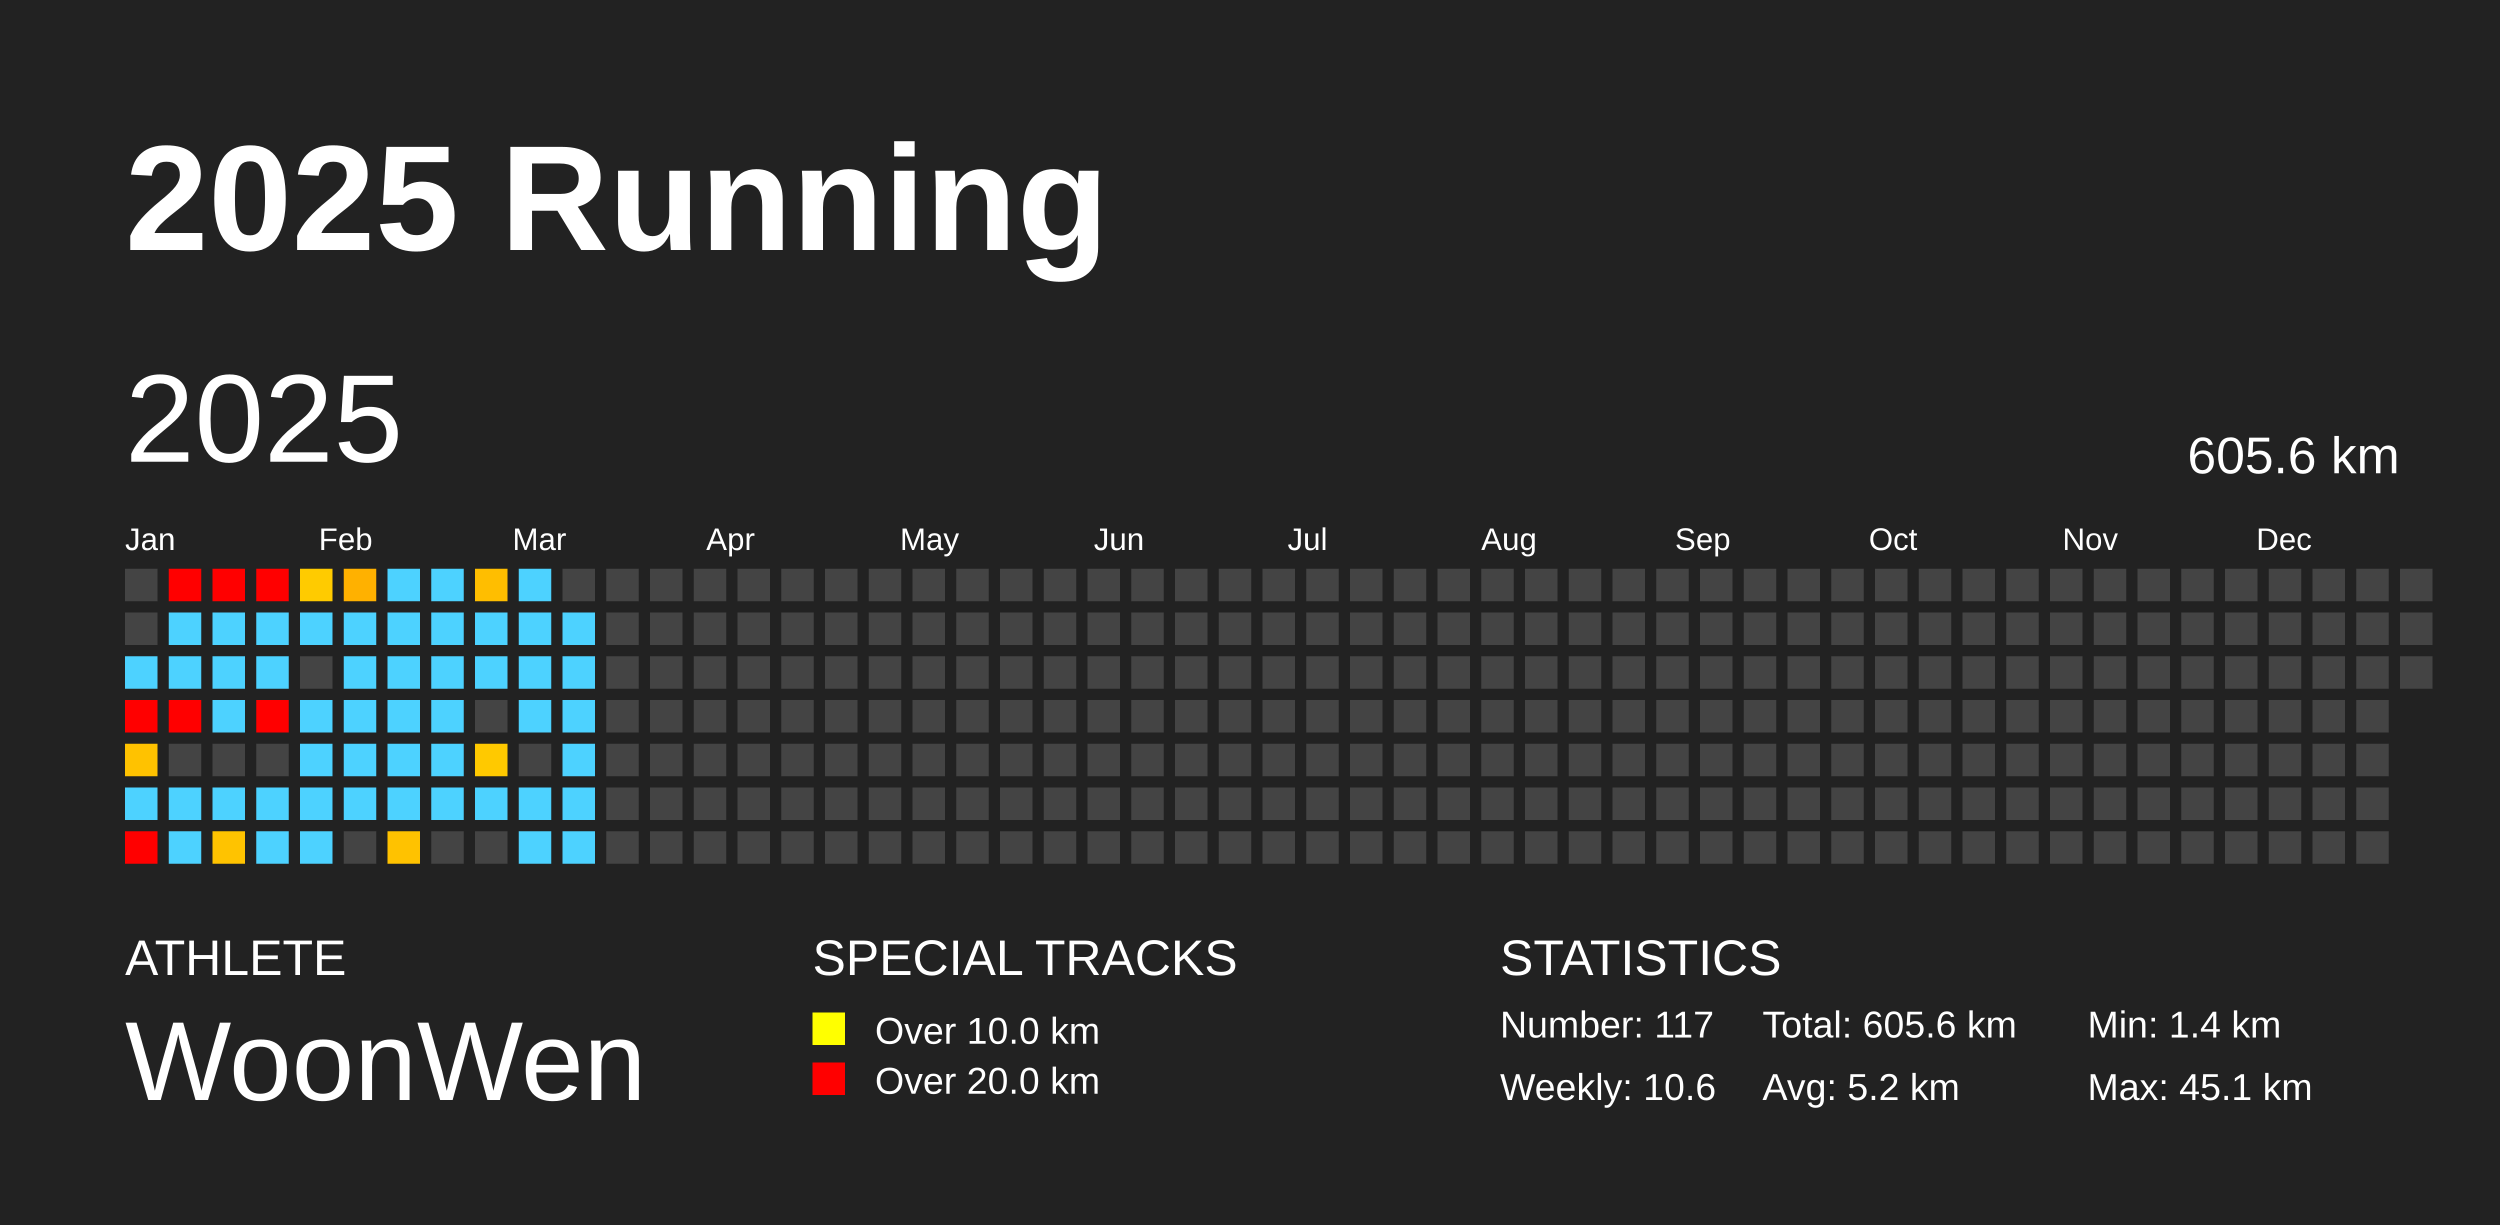
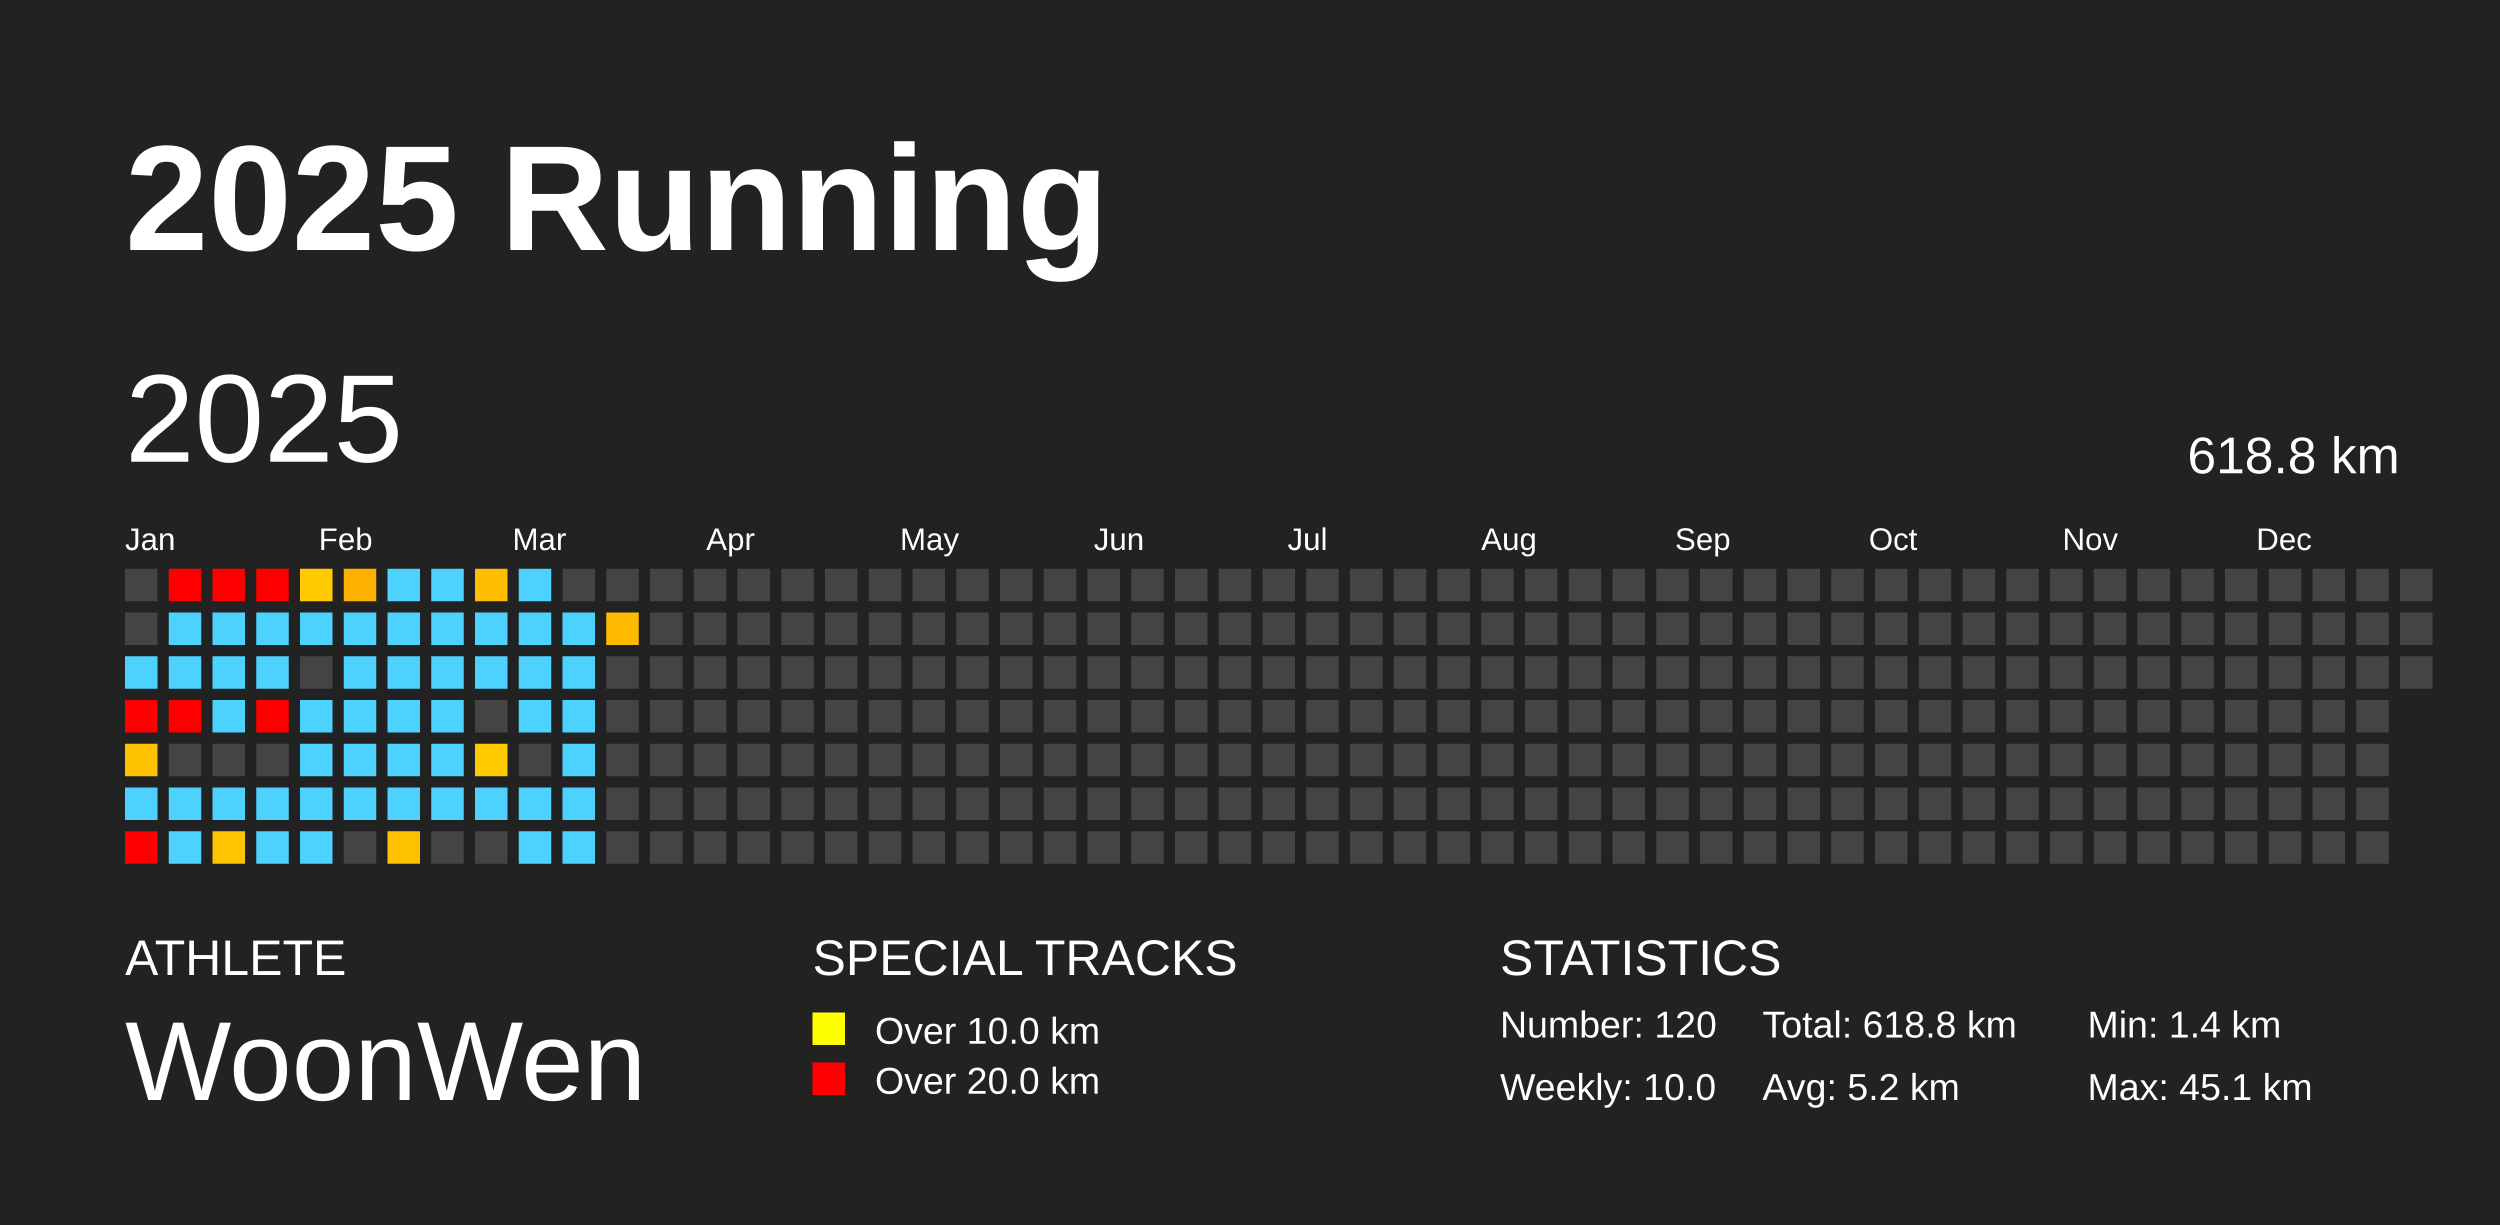
<svg xmlns="http://www.w3.org/2000/svg" baseProfile="full" height="98mm" version="1.1" viewBox="0,0,200,98" width="200mm">
  <defs />
  <rect fill="#222222" height="98" width="200" x="0" y="0" />
  <text fill="#FFFFFF" style="font-size:12px; font-family:Arial; font-weight:bold;" x="10" y="20">2025 Running</text>
  <text fill="#FFFFFF" style="font-size:4px; font-family:Arial" x="10" y="78">ATHLETE</text>
  <text fill="#FFFFFF" style="font-size:9px; font-family:Arial" x="10" y="88">WoonWen</text>
  <text fill="#FFFFFF" style="font-size:4px; font-family:Arial" x="65" y="78">SPECIAL TRACKS</text>
  <rect fill="yellow" height="2.6" width="2.6" x="65" y="81" />
  <text fill="#FFFFFF" style="font-size:3px; font-family:Arial" x="70" y="83.5">Over 10.0 km</text>
  <rect fill="red" height="2.6" width="2.6" x="65" y="85" />
  <text fill="#FFFFFF" style="font-size:3px; font-family:Arial" x="70" y="87.5">Over 20.0 km</text>
  <text fill="#FFFFFF" style="font-size:4px; font-family:Arial" x="120" y="78">STATISTICS</text>
-   <text fill="#FFFFFF" style="font-size:3px; font-family:Arial" x="120" y="83">Number: 117</text>
-   <text fill="#FFFFFF" style="font-size:3px; font-family:Arial" x="120" y="88">Weekly: 10.6</text>
-   <text fill="#FFFFFF" style="font-size:3px; font-family:Arial" x="141" y="83">Total: 605.6 km</text>
+   <text fill="#FFFFFF" style="font-size:3px; font-family:Arial" x="120" y="83">Number: 120</text>
+   <text fill="#FFFFFF" style="font-size:3px; font-family:Arial" x="120" y="88">Weekly: 10.0</text>
+   <text fill="#FFFFFF" style="font-size:3px; font-family:Arial" x="141" y="83">Total: 618.8 km</text>
  <text fill="#FFFFFF" style="font-size:3px; font-family:Arial" x="141" y="88">Avg: 5.2 km</text>
  <text fill="#FFFFFF" style="font-size:3px; font-family:Arial" x="167" y="83">Min: 1.4 km</text>
  <text fill="#FFFFFF" style="font-size:3px; font-family:Arial" x="167" y="88">Max: 45.1 km</text>
  <text dominant-baseline="hanging" fill="#FFFFFF" style="font-size:10.0px; font-family:Arial;" x="10" y="30">2025</text>
-   <text dominant-baseline="hanging" fill="#FFFFFF" style="font-size:4.125px; font-family:Arial;" x="175" y="35">605.6 km</text>
+   <text dominant-baseline="hanging" fill="#FFFFFF" style="font-size:4.125px; font-family:Arial;" x="175" y="35">618.8 km</text>
  <text fill="#FFFFFF" style="font-size:2.5px; font-family:Arial" x="10.0" y="44">Jan</text>
  <text fill="#FFFFFF" style="font-size:2.5px; font-family:Arial" x="25.5" y="44">Feb</text>
  <text fill="#FFFFFF" style="font-size:2.5px; font-family:Arial" x="41.0" y="44">Mar</text>
  <text fill="#FFFFFF" style="font-size:2.5px; font-family:Arial" x="56.5" y="44">Apr</text>
  <text fill="#FFFFFF" style="font-size:2.5px; font-family:Arial" x="72.0" y="44">May</text>
  <text fill="#FFFFFF" style="font-size:2.5px; font-family:Arial" x="87.5" y="44">Jun</text>
  <text fill="#FFFFFF" style="font-size:2.5px; font-family:Arial" x="103.0" y="44">Jul</text>
  <text fill="#FFFFFF" style="font-size:2.5px; font-family:Arial" x="118.5" y="44">Aug</text>
  <text fill="#FFFFFF" style="font-size:2.5px; font-family:Arial" x="134.0" y="44">Sep</text>
  <text fill="#FFFFFF" style="font-size:2.5px; font-family:Arial" x="149.5" y="44">Oct</text>
  <text fill="#FFFFFF" style="font-size:2.5px; font-family:Arial" x="165.0" y="44">Nov</text>
  <text fill="#FFFFFF" style="font-size:2.5px; font-family:Arial" x="180.5" y="44">Dec</text>
  <rect fill="#444444" height="2.6" width="2.6" x="10.0" y="45.5" />
  <rect fill="#444444" height="2.6" width="2.6" x="10.0" y="49.0" />
  <rect fill="#4dd2ff" height="2.6" width="2.6" x="10.0" y="52.5" />
  <rect fill="red" height="2.6" width="2.6" x="10.0" y="56.0" />
  <rect fill="#ffc200" height="2.6" width="2.6" x="10.0" y="59.5" />
  <rect fill="#4dd2ff" height="2.6" width="2.6" x="10.0" y="63.0" />
  <rect fill="red" height="2.6" width="2.6" x="10.0" y="66.5" />
  <rect fill="red" height="2.6" width="2.6" x="13.5" y="45.5" />
  <rect fill="#4dd2ff" height="2.6" width="2.6" x="13.5" y="49.0" />
  <rect fill="#4dd2ff" height="2.6" width="2.6" x="13.5" y="52.5" />
  <rect fill="red" height="2.6" width="2.6" x="13.5" y="56.0" />
  <rect fill="#444444" height="2.6" width="2.6" x="13.5" y="59.5" />
  <rect fill="#4dd2ff" height="2.6" width="2.6" x="13.5" y="63.0" />
  <rect fill="#4dd2ff" height="2.6" width="2.6" x="13.5" y="66.5" />
  <rect fill="red" height="2.6" width="2.6" x="17.0" y="45.5" />
  <rect fill="#4dd2ff" height="2.6" width="2.6" x="17.0" y="49.0" />
  <rect fill="#4dd2ff" height="2.6" width="2.6" x="17.0" y="52.5" />
  <rect fill="#4dd2ff" height="2.6" width="2.6" x="17.0" y="56.0" />
  <rect fill="#444444" height="2.6" width="2.6" x="17.0" y="59.5" />
  <rect fill="#4dd2ff" height="2.6" width="2.6" x="17.0" y="63.0" />
  <rect fill="#ffc300" height="2.6" width="2.6" x="17.0" y="66.5" />
  <rect fill="red" height="2.6" width="2.6" x="20.5" y="45.5" />
  <rect fill="#4dd2ff" height="2.6" width="2.6" x="20.5" y="49.0" />
  <rect fill="#4dd2ff" height="2.6" width="2.6" x="20.5" y="52.5" />
  <rect fill="red" height="2.6" width="2.6" x="20.5" y="56.0" />
  <rect fill="#444444" height="2.6" width="2.6" x="20.5" y="59.5" />
  <rect fill="#4dd2ff" height="2.6" width="2.6" x="20.5" y="63.0" />
  <rect fill="#4dd2ff" height="2.6" width="2.6" x="20.5" y="66.5" />
  <rect fill="#ffcb00" height="2.6" width="2.6" x="24.0" y="45.5" />
  <rect fill="#4dd2ff" height="2.6" width="2.6" x="24.0" y="49.0" />
  <rect fill="#444444" height="2.6" width="2.6" x="24.0" y="52.5" />
  <rect fill="#4dd2ff" height="2.6" width="2.6" x="24.0" y="56.0" />
  <rect fill="#4dd2ff" height="2.6" width="2.6" x="24.0" y="59.5" />
  <rect fill="#4dd2ff" height="2.6" width="2.6" x="24.0" y="63.0" />
  <rect fill="#4dd2ff" height="2.6" width="2.6" x="24.0" y="66.5" />
  <rect fill="#ffb100" height="2.6" width="2.6" x="27.5" y="45.5" />
  <rect fill="#4dd2ff" height="2.6" width="2.6" x="27.5" y="49.0" />
  <rect fill="#4dd2ff" height="2.6" width="2.6" x="27.5" y="52.5" />
  <rect fill="#4dd2ff" height="2.6" width="2.6" x="27.5" y="56.0" />
  <rect fill="#4dd2ff" height="2.6" width="2.6" x="27.5" y="59.5" />
  <rect fill="#4dd2ff" height="2.6" width="2.6" x="27.5" y="63.0" />
  <rect fill="#444444" height="2.6" width="2.6" x="27.5" y="66.5" />
  <rect fill="#4dd2ff" height="2.6" width="2.6" x="31.0" y="45.5" />
  <rect fill="#4dd2ff" height="2.6" width="2.6" x="31.0" y="49.0" />
  <rect fill="#4dd2ff" height="2.6" width="2.6" x="31.0" y="52.5" />
  <rect fill="#4dd2ff" height="2.6" width="2.6" x="31.0" y="56.0" />
  <rect fill="#4dd2ff" height="2.6" width="2.6" x="31.0" y="59.5" />
  <rect fill="#4dd2ff" height="2.6" width="2.6" x="31.0" y="63.0" />
  <rect fill="#ffc200" height="2.6" width="2.6" x="31.0" y="66.5" />
  <rect fill="#4dd2ff" height="2.6" width="2.6" x="34.5" y="45.5" />
  <rect fill="#4dd2ff" height="2.6" width="2.6" x="34.5" y="49.0" />
  <rect fill="#4dd2ff" height="2.6" width="2.6" x="34.5" y="52.5" />
  <rect fill="#4dd2ff" height="2.6" width="2.6" x="34.5" y="56.0" />
  <rect fill="#4dd2ff" height="2.6" width="2.6" x="34.5" y="59.5" />
  <rect fill="#4dd2ff" height="2.6" width="2.6" x="34.5" y="63.0" />
  <rect fill="#444444" height="2.6" width="2.6" x="34.5" y="66.5" />
  <rect fill="#ffbe00" height="2.6" width="2.6" x="38.0" y="45.5" />
  <rect fill="#4dd2ff" height="2.6" width="2.6" x="38.0" y="49.0" />
  <rect fill="#4dd2ff" height="2.6" width="2.6" x="38.0" y="52.5" />
  <rect fill="#444444" height="2.6" width="2.6" x="38.0" y="56.0" />
  <rect fill="#ffc900" height="2.6" width="2.6" x="38.0" y="59.5" />
  <rect fill="#4dd2ff" height="2.6" width="2.6" x="38.0" y="63.0" />
  <rect fill="#444444" height="2.6" width="2.6" x="38.0" y="66.5" />
  <rect fill="#4dd2ff" height="2.6" width="2.6" x="41.5" y="45.5" />
  <rect fill="#4dd2ff" height="2.6" width="2.6" x="41.5" y="49.0" />
  <rect fill="#4dd2ff" height="2.6" width="2.6" x="41.5" y="52.5" />
  <rect fill="#4dd2ff" height="2.6" width="2.6" x="41.5" y="56.0" />
  <rect fill="#444444" height="2.6" width="2.6" x="41.5" y="59.5" />
  <rect fill="#4dd2ff" height="2.6" width="2.6" x="41.5" y="63.0" />
  <rect fill="#4dd2ff" height="2.6" width="2.6" x="41.5" y="66.5" />
  <rect fill="#444444" height="2.6" width="2.6" x="45.0" y="45.5" />
  <rect fill="#4dd2ff" height="2.6" width="2.6" x="45.0" y="49.0" />
  <rect fill="#4dd2ff" height="2.6" width="2.6" x="45.0" y="52.5" />
  <rect fill="#4dd2ff" height="2.6" width="2.6" x="45.0" y="56.0" />
  <rect fill="#4dd2ff" height="2.6" width="2.6" x="45.0" y="59.5" />
  <rect fill="#4dd2ff" height="2.6" width="2.6" x="45.0" y="63.0" />
  <rect fill="#4dd2ff" height="2.6" width="2.6" x="45.0" y="66.5" />
  <rect fill="#444444" height="2.6" width="2.6" x="48.5" y="45.5" />
-   <rect fill="#444444" height="2.6" width="2.6" x="48.5" y="49.0" />
+   <rect fill="#ffbb00" height="2.6" width="2.6" x="48.5" y="49.0" />
  <rect fill="#444444" height="2.6" width="2.6" x="48.5" y="52.5" />
  <rect fill="#444444" height="2.6" width="2.6" x="48.5" y="56.0" />
  <rect fill="#444444" height="2.6" width="2.6" x="48.5" y="59.5" />
  <rect fill="#444444" height="2.6" width="2.6" x="48.5" y="63.0" />
  <rect fill="#444444" height="2.6" width="2.6" x="48.5" y="66.5" />
  <rect fill="#444444" height="2.6" width="2.6" x="52.0" y="45.5" />
  <rect fill="#444444" height="2.6" width="2.6" x="52.0" y="49.0" />
  <rect fill="#444444" height="2.6" width="2.6" x="52.0" y="52.5" />
  <rect fill="#444444" height="2.6" width="2.6" x="52.0" y="56.0" />
  <rect fill="#444444" height="2.6" width="2.6" x="52.0" y="59.5" />
  <rect fill="#444444" height="2.6" width="2.6" x="52.0" y="63.0" />
  <rect fill="#444444" height="2.6" width="2.6" x="52.0" y="66.5" />
  <rect fill="#444444" height="2.6" width="2.6" x="55.5" y="45.5" />
  <rect fill="#444444" height="2.6" width="2.6" x="55.5" y="49.0" />
  <rect fill="#444444" height="2.6" width="2.6" x="55.5" y="52.5" />
  <rect fill="#444444" height="2.6" width="2.6" x="55.5" y="56.0" />
  <rect fill="#444444" height="2.6" width="2.6" x="55.5" y="59.5" />
  <rect fill="#444444" height="2.6" width="2.6" x="55.5" y="63.0" />
  <rect fill="#444444" height="2.6" width="2.6" x="55.5" y="66.5" />
  <rect fill="#444444" height="2.6" width="2.6" x="59.0" y="45.5" />
  <rect fill="#444444" height="2.6" width="2.6" x="59.0" y="49.0" />
  <rect fill="#444444" height="2.6" width="2.6" x="59.0" y="52.5" />
  <rect fill="#444444" height="2.6" width="2.6" x="59.0" y="56.0" />
  <rect fill="#444444" height="2.6" width="2.6" x="59.0" y="59.5" />
  <rect fill="#444444" height="2.6" width="2.6" x="59.0" y="63.0" />
  <rect fill="#444444" height="2.6" width="2.6" x="59.0" y="66.5" />
  <rect fill="#444444" height="2.6" width="2.6" x="62.5" y="45.5" />
  <rect fill="#444444" height="2.6" width="2.6" x="62.5" y="49.0" />
  <rect fill="#444444" height="2.6" width="2.6" x="62.5" y="52.5" />
  <rect fill="#444444" height="2.6" width="2.6" x="62.5" y="56.0" />
  <rect fill="#444444" height="2.6" width="2.6" x="62.5" y="59.5" />
  <rect fill="#444444" height="2.6" width="2.6" x="62.5" y="63.0" />
  <rect fill="#444444" height="2.6" width="2.6" x="62.5" y="66.5" />
  <rect fill="#444444" height="2.6" width="2.6" x="66.0" y="45.5" />
  <rect fill="#444444" height="2.6" width="2.6" x="66.0" y="49.0" />
  <rect fill="#444444" height="2.6" width="2.6" x="66.0" y="52.5" />
  <rect fill="#444444" height="2.6" width="2.6" x="66.0" y="56.0" />
  <rect fill="#444444" height="2.6" width="2.6" x="66.0" y="59.5" />
  <rect fill="#444444" height="2.6" width="2.6" x="66.0" y="63.0" />
  <rect fill="#444444" height="2.6" width="2.6" x="66.0" y="66.5" />
  <rect fill="#444444" height="2.6" width="2.6" x="69.5" y="45.5" />
  <rect fill="#444444" height="2.6" width="2.6" x="69.5" y="49.0" />
  <rect fill="#444444" height="2.6" width="2.6" x="69.5" y="52.5" />
  <rect fill="#444444" height="2.6" width="2.6" x="69.5" y="56.0" />
  <rect fill="#444444" height="2.6" width="2.6" x="69.5" y="59.5" />
  <rect fill="#444444" height="2.6" width="2.6" x="69.5" y="63.0" />
  <rect fill="#444444" height="2.6" width="2.6" x="69.5" y="66.5" />
  <rect fill="#444444" height="2.6" width="2.6" x="73.0" y="45.5" />
  <rect fill="#444444" height="2.6" width="2.6" x="73.0" y="49.0" />
  <rect fill="#444444" height="2.6" width="2.6" x="73.0" y="52.5" />
  <rect fill="#444444" height="2.6" width="2.6" x="73.0" y="56.0" />
  <rect fill="#444444" height="2.6" width="2.6" x="73.0" y="59.5" />
  <rect fill="#444444" height="2.6" width="2.6" x="73.0" y="63.0" />
  <rect fill="#444444" height="2.6" width="2.6" x="73.0" y="66.5" />
  <rect fill="#444444" height="2.6" width="2.6" x="76.5" y="45.5" />
  <rect fill="#444444" height="2.6" width="2.6" x="76.5" y="49.0" />
  <rect fill="#444444" height="2.6" width="2.6" x="76.5" y="52.5" />
  <rect fill="#444444" height="2.6" width="2.6" x="76.5" y="56.0" />
  <rect fill="#444444" height="2.6" width="2.6" x="76.5" y="59.5" />
  <rect fill="#444444" height="2.6" width="2.6" x="76.5" y="63.0" />
  <rect fill="#444444" height="2.6" width="2.6" x="76.5" y="66.5" />
  <rect fill="#444444" height="2.6" width="2.6" x="80.0" y="45.5" />
  <rect fill="#444444" height="2.6" width="2.6" x="80.0" y="49.0" />
  <rect fill="#444444" height="2.6" width="2.6" x="80.0" y="52.5" />
  <rect fill="#444444" height="2.6" width="2.6" x="80.0" y="56.0" />
  <rect fill="#444444" height="2.6" width="2.6" x="80.0" y="59.5" />
  <rect fill="#444444" height="2.6" width="2.6" x="80.0" y="63.0" />
  <rect fill="#444444" height="2.6" width="2.6" x="80.0" y="66.5" />
  <rect fill="#444444" height="2.6" width="2.6" x="83.5" y="45.5" />
  <rect fill="#444444" height="2.6" width="2.6" x="83.5" y="49.0" />
  <rect fill="#444444" height="2.6" width="2.6" x="83.5" y="52.5" />
  <rect fill="#444444" height="2.6" width="2.6" x="83.5" y="56.0" />
  <rect fill="#444444" height="2.6" width="2.6" x="83.5" y="59.5" />
  <rect fill="#444444" height="2.6" width="2.6" x="83.5" y="63.0" />
  <rect fill="#444444" height="2.6" width="2.6" x="83.5" y="66.5" />
  <rect fill="#444444" height="2.6" width="2.6" x="87.0" y="45.5" />
  <rect fill="#444444" height="2.6" width="2.6" x="87.0" y="49.0" />
  <rect fill="#444444" height="2.6" width="2.6" x="87.0" y="52.5" />
  <rect fill="#444444" height="2.6" width="2.6" x="87.0" y="56.0" />
  <rect fill="#444444" height="2.6" width="2.6" x="87.0" y="59.5" />
  <rect fill="#444444" height="2.6" width="2.6" x="87.0" y="63.0" />
  <rect fill="#444444" height="2.6" width="2.6" x="87.0" y="66.5" />
  <rect fill="#444444" height="2.6" width="2.6" x="90.5" y="45.5" />
  <rect fill="#444444" height="2.6" width="2.6" x="90.5" y="49.0" />
  <rect fill="#444444" height="2.6" width="2.6" x="90.5" y="52.5" />
  <rect fill="#444444" height="2.6" width="2.6" x="90.5" y="56.0" />
  <rect fill="#444444" height="2.6" width="2.6" x="90.5" y="59.5" />
  <rect fill="#444444" height="2.6" width="2.6" x="90.5" y="63.0" />
  <rect fill="#444444" height="2.6" width="2.6" x="90.5" y="66.5" />
  <rect fill="#444444" height="2.6" width="2.6" x="94.0" y="45.5" />
  <rect fill="#444444" height="2.6" width="2.6" x="94.0" y="49.0" />
  <rect fill="#444444" height="2.6" width="2.6" x="94.0" y="52.5" />
  <rect fill="#444444" height="2.6" width="2.6" x="94.0" y="56.0" />
  <rect fill="#444444" height="2.6" width="2.6" x="94.0" y="59.5" />
  <rect fill="#444444" height="2.6" width="2.6" x="94.0" y="63.0" />
  <rect fill="#444444" height="2.6" width="2.6" x="94.0" y="66.5" />
  <rect fill="#444444" height="2.6" width="2.6" x="97.5" y="45.5" />
  <rect fill="#444444" height="2.6" width="2.6" x="97.5" y="49.0" />
  <rect fill="#444444" height="2.6" width="2.6" x="97.5" y="52.5" />
  <rect fill="#444444" height="2.6" width="2.6" x="97.5" y="56.0" />
  <rect fill="#444444" height="2.6" width="2.6" x="97.5" y="59.5" />
  <rect fill="#444444" height="2.6" width="2.6" x="97.5" y="63.0" />
  <rect fill="#444444" height="2.6" width="2.6" x="97.5" y="66.5" />
  <rect fill="#444444" height="2.6" width="2.6" x="101.0" y="45.5" />
  <rect fill="#444444" height="2.6" width="2.6" x="101.0" y="49.0" />
  <rect fill="#444444" height="2.6" width="2.6" x="101.0" y="52.5" />
  <rect fill="#444444" height="2.6" width="2.6" x="101.0" y="56.0" />
  <rect fill="#444444" height="2.6" width="2.6" x="101.0" y="59.5" />
  <rect fill="#444444" height="2.6" width="2.6" x="101.0" y="63.0" />
  <rect fill="#444444" height="2.6" width="2.6" x="101.0" y="66.5" />
  <rect fill="#444444" height="2.6" width="2.6" x="104.5" y="45.5" />
  <rect fill="#444444" height="2.6" width="2.6" x="104.5" y="49.0" />
  <rect fill="#444444" height="2.6" width="2.6" x="104.5" y="52.5" />
  <rect fill="#444444" height="2.6" width="2.6" x="104.5" y="56.0" />
  <rect fill="#444444" height="2.6" width="2.6" x="104.5" y="59.5" />
  <rect fill="#444444" height="2.6" width="2.6" x="104.5" y="63.0" />
  <rect fill="#444444" height="2.6" width="2.6" x="104.5" y="66.5" />
  <rect fill="#444444" height="2.6" width="2.6" x="108.0" y="45.5" />
  <rect fill="#444444" height="2.6" width="2.6" x="108.0" y="49.0" />
  <rect fill="#444444" height="2.6" width="2.6" x="108.0" y="52.5" />
  <rect fill="#444444" height="2.6" width="2.6" x="108.0" y="56.0" />
  <rect fill="#444444" height="2.6" width="2.6" x="108.0" y="59.5" />
  <rect fill="#444444" height="2.6" width="2.6" x="108.0" y="63.0" />
  <rect fill="#444444" height="2.6" width="2.6" x="108.0" y="66.5" />
  <rect fill="#444444" height="2.6" width="2.6" x="111.5" y="45.5" />
  <rect fill="#444444" height="2.6" width="2.6" x="111.5" y="49.0" />
  <rect fill="#444444" height="2.6" width="2.6" x="111.5" y="52.5" />
  <rect fill="#444444" height="2.6" width="2.6" x="111.5" y="56.0" />
  <rect fill="#444444" height="2.6" width="2.6" x="111.5" y="59.5" />
  <rect fill="#444444" height="2.6" width="2.6" x="111.5" y="63.0" />
  <rect fill="#444444" height="2.6" width="2.6" x="111.5" y="66.5" />
  <rect fill="#444444" height="2.6" width="2.6" x="115.0" y="45.5" />
  <rect fill="#444444" height="2.6" width="2.6" x="115.0" y="49.0" />
  <rect fill="#444444" height="2.6" width="2.6" x="115.0" y="52.5" />
  <rect fill="#444444" height="2.6" width="2.6" x="115.0" y="56.0" />
  <rect fill="#444444" height="2.6" width="2.6" x="115.0" y="59.5" />
  <rect fill="#444444" height="2.6" width="2.6" x="115.0" y="63.0" />
  <rect fill="#444444" height="2.6" width="2.6" x="115.0" y="66.5" />
  <rect fill="#444444" height="2.6" width="2.6" x="118.5" y="45.5" />
  <rect fill="#444444" height="2.6" width="2.6" x="118.5" y="49.0" />
  <rect fill="#444444" height="2.6" width="2.6" x="118.5" y="52.5" />
  <rect fill="#444444" height="2.6" width="2.6" x="118.5" y="56.0" />
  <rect fill="#444444" height="2.6" width="2.6" x="118.5" y="59.5" />
  <rect fill="#444444" height="2.6" width="2.6" x="118.5" y="63.0" />
  <rect fill="#444444" height="2.6" width="2.6" x="118.5" y="66.5" />
  <rect fill="#444444" height="2.6" width="2.6" x="122.0" y="45.5" />
  <rect fill="#444444" height="2.6" width="2.6" x="122.0" y="49.0" />
  <rect fill="#444444" height="2.6" width="2.6" x="122.0" y="52.5" />
  <rect fill="#444444" height="2.6" width="2.6" x="122.0" y="56.0" />
  <rect fill="#444444" height="2.6" width="2.6" x="122.0" y="59.5" />
  <rect fill="#444444" height="2.6" width="2.6" x="122.0" y="63.0" />
  <rect fill="#444444" height="2.6" width="2.6" x="122.0" y="66.5" />
  <rect fill="#444444" height="2.6" width="2.6" x="125.5" y="45.5" />
  <rect fill="#444444" height="2.6" width="2.6" x="125.5" y="49.0" />
  <rect fill="#444444" height="2.6" width="2.6" x="125.5" y="52.5" />
  <rect fill="#444444" height="2.6" width="2.6" x="125.5" y="56.0" />
  <rect fill="#444444" height="2.6" width="2.6" x="125.5" y="59.5" />
  <rect fill="#444444" height="2.6" width="2.6" x="125.5" y="63.0" />
  <rect fill="#444444" height="2.6" width="2.6" x="125.5" y="66.5" />
  <rect fill="#444444" height="2.6" width="2.6" x="129.0" y="45.5" />
  <rect fill="#444444" height="2.6" width="2.6" x="129.0" y="49.0" />
  <rect fill="#444444" height="2.6" width="2.6" x="129.0" y="52.5" />
  <rect fill="#444444" height="2.6" width="2.6" x="129.0" y="56.0" />
  <rect fill="#444444" height="2.6" width="2.6" x="129.0" y="59.5" />
  <rect fill="#444444" height="2.6" width="2.6" x="129.0" y="63.0" />
  <rect fill="#444444" height="2.6" width="2.6" x="129.0" y="66.5" />
  <rect fill="#444444" height="2.6" width="2.6" x="132.5" y="45.5" />
  <rect fill="#444444" height="2.6" width="2.6" x="132.5" y="49.0" />
  <rect fill="#444444" height="2.6" width="2.6" x="132.5" y="52.5" />
  <rect fill="#444444" height="2.6" width="2.6" x="132.5" y="56.0" />
  <rect fill="#444444" height="2.6" width="2.6" x="132.5" y="59.5" />
  <rect fill="#444444" height="2.6" width="2.6" x="132.5" y="63.0" />
  <rect fill="#444444" height="2.6" width="2.6" x="132.5" y="66.5" />
  <rect fill="#444444" height="2.6" width="2.6" x="136.0" y="45.5" />
  <rect fill="#444444" height="2.6" width="2.6" x="136.0" y="49.0" />
  <rect fill="#444444" height="2.6" width="2.6" x="136.0" y="52.5" />
  <rect fill="#444444" height="2.6" width="2.6" x="136.0" y="56.0" />
  <rect fill="#444444" height="2.6" width="2.6" x="136.0" y="59.5" />
  <rect fill="#444444" height="2.6" width="2.6" x="136.0" y="63.0" />
  <rect fill="#444444" height="2.6" width="2.6" x="136.0" y="66.5" />
  <rect fill="#444444" height="2.6" width="2.6" x="139.5" y="45.5" />
  <rect fill="#444444" height="2.6" width="2.6" x="139.5" y="49.0" />
  <rect fill="#444444" height="2.6" width="2.6" x="139.5" y="52.5" />
  <rect fill="#444444" height="2.6" width="2.6" x="139.5" y="56.0" />
  <rect fill="#444444" height="2.6" width="2.6" x="139.5" y="59.5" />
  <rect fill="#444444" height="2.6" width="2.6" x="139.5" y="63.0" />
  <rect fill="#444444" height="2.6" width="2.6" x="139.5" y="66.5" />
  <rect fill="#444444" height="2.6" width="2.6" x="143.0" y="45.5" />
  <rect fill="#444444" height="2.6" width="2.6" x="143.0" y="49.0" />
  <rect fill="#444444" height="2.6" width="2.6" x="143.0" y="52.5" />
  <rect fill="#444444" height="2.6" width="2.6" x="143.0" y="56.0" />
  <rect fill="#444444" height="2.6" width="2.6" x="143.0" y="59.5" />
  <rect fill="#444444" height="2.6" width="2.6" x="143.0" y="63.0" />
  <rect fill="#444444" height="2.6" width="2.6" x="143.0" y="66.5" />
  <rect fill="#444444" height="2.6" width="2.6" x="146.5" y="45.5" />
  <rect fill="#444444" height="2.6" width="2.6" x="146.5" y="49.0" />
  <rect fill="#444444" height="2.6" width="2.6" x="146.5" y="52.5" />
  <rect fill="#444444" height="2.6" width="2.6" x="146.5" y="56.0" />
  <rect fill="#444444" height="2.6" width="2.6" x="146.5" y="59.5" />
  <rect fill="#444444" height="2.6" width="2.6" x="146.5" y="63.0" />
  <rect fill="#444444" height="2.6" width="2.6" x="146.5" y="66.5" />
  <rect fill="#444444" height="2.6" width="2.6" x="150.0" y="45.5" />
  <rect fill="#444444" height="2.6" width="2.6" x="150.0" y="49.0" />
  <rect fill="#444444" height="2.6" width="2.6" x="150.0" y="52.5" />
  <rect fill="#444444" height="2.6" width="2.6" x="150.0" y="56.0" />
  <rect fill="#444444" height="2.6" width="2.6" x="150.0" y="59.5" />
  <rect fill="#444444" height="2.6" width="2.6" x="150.0" y="63.0" />
  <rect fill="#444444" height="2.6" width="2.6" x="150.0" y="66.5" />
  <rect fill="#444444" height="2.6" width="2.6" x="153.5" y="45.5" />
  <rect fill="#444444" height="2.6" width="2.6" x="153.5" y="49.0" />
  <rect fill="#444444" height="2.6" width="2.6" x="153.5" y="52.5" />
  <rect fill="#444444" height="2.6" width="2.6" x="153.5" y="56.0" />
  <rect fill="#444444" height="2.6" width="2.6" x="153.5" y="59.5" />
  <rect fill="#444444" height="2.6" width="2.6" x="153.5" y="63.0" />
  <rect fill="#444444" height="2.6" width="2.6" x="153.5" y="66.5" />
  <rect fill="#444444" height="2.6" width="2.6" x="157.0" y="45.5" />
  <rect fill="#444444" height="2.6" width="2.6" x="157.0" y="49.0" />
  <rect fill="#444444" height="2.6" width="2.6" x="157.0" y="52.5" />
  <rect fill="#444444" height="2.6" width="2.6" x="157.0" y="56.0" />
  <rect fill="#444444" height="2.6" width="2.6" x="157.0" y="59.5" />
  <rect fill="#444444" height="2.6" width="2.6" x="157.0" y="63.0" />
  <rect fill="#444444" height="2.6" width="2.6" x="157.0" y="66.5" />
  <rect fill="#444444" height="2.6" width="2.6" x="160.5" y="45.5" />
  <rect fill="#444444" height="2.6" width="2.6" x="160.5" y="49.0" />
  <rect fill="#444444" height="2.6" width="2.6" x="160.5" y="52.5" />
  <rect fill="#444444" height="2.6" width="2.6" x="160.5" y="56.0" />
  <rect fill="#444444" height="2.6" width="2.6" x="160.5" y="59.5" />
  <rect fill="#444444" height="2.6" width="2.6" x="160.5" y="63.0" />
  <rect fill="#444444" height="2.6" width="2.6" x="160.5" y="66.5" />
  <rect fill="#444444" height="2.6" width="2.6" x="164.0" y="45.5" />
  <rect fill="#444444" height="2.6" width="2.6" x="164.0" y="49.0" />
  <rect fill="#444444" height="2.6" width="2.6" x="164.0" y="52.5" />
  <rect fill="#444444" height="2.6" width="2.6" x="164.0" y="56.0" />
  <rect fill="#444444" height="2.6" width="2.6" x="164.0" y="59.5" />
  <rect fill="#444444" height="2.6" width="2.6" x="164.0" y="63.0" />
  <rect fill="#444444" height="2.6" width="2.6" x="164.0" y="66.5" />
  <rect fill="#444444" height="2.6" width="2.6" x="167.5" y="45.5" />
  <rect fill="#444444" height="2.6" width="2.6" x="167.5" y="49.0" />
  <rect fill="#444444" height="2.6" width="2.6" x="167.5" y="52.5" />
  <rect fill="#444444" height="2.6" width="2.6" x="167.5" y="56.0" />
  <rect fill="#444444" height="2.6" width="2.6" x="167.5" y="59.5" />
  <rect fill="#444444" height="2.6" width="2.6" x="167.5" y="63.0" />
  <rect fill="#444444" height="2.6" width="2.6" x="167.5" y="66.5" />
  <rect fill="#444444" height="2.6" width="2.6" x="171.0" y="45.5" />
  <rect fill="#444444" height="2.6" width="2.6" x="171.0" y="49.0" />
  <rect fill="#444444" height="2.6" width="2.6" x="171.0" y="52.5" />
  <rect fill="#444444" height="2.6" width="2.6" x="171.0" y="56.0" />
  <rect fill="#444444" height="2.6" width="2.6" x="171.0" y="59.5" />
  <rect fill="#444444" height="2.6" width="2.6" x="171.0" y="63.0" />
  <rect fill="#444444" height="2.6" width="2.6" x="171.0" y="66.5" />
  <rect fill="#444444" height="2.6" width="2.6" x="174.5" y="45.5" />
  <rect fill="#444444" height="2.6" width="2.6" x="174.5" y="49.0" />
  <rect fill="#444444" height="2.6" width="2.6" x="174.5" y="52.5" />
  <rect fill="#444444" height="2.6" width="2.6" x="174.5" y="56.0" />
  <rect fill="#444444" height="2.6" width="2.6" x="174.5" y="59.5" />
  <rect fill="#444444" height="2.6" width="2.6" x="174.5" y="63.0" />
  <rect fill="#444444" height="2.6" width="2.6" x="174.5" y="66.5" />
  <rect fill="#444444" height="2.6" width="2.6" x="178.0" y="45.5" />
  <rect fill="#444444" height="2.6" width="2.6" x="178.0" y="49.0" />
  <rect fill="#444444" height="2.6" width="2.6" x="178.0" y="52.5" />
  <rect fill="#444444" height="2.6" width="2.6" x="178.0" y="56.0" />
  <rect fill="#444444" height="2.6" width="2.6" x="178.0" y="59.5" />
  <rect fill="#444444" height="2.6" width="2.6" x="178.0" y="63.0" />
  <rect fill="#444444" height="2.6" width="2.6" x="178.0" y="66.5" />
  <rect fill="#444444" height="2.6" width="2.6" x="181.5" y="45.5" />
  <rect fill="#444444" height="2.6" width="2.6" x="181.5" y="49.0" />
  <rect fill="#444444" height="2.6" width="2.6" x="181.5" y="52.5" />
  <rect fill="#444444" height="2.6" width="2.6" x="181.5" y="56.0" />
  <rect fill="#444444" height="2.6" width="2.6" x="181.5" y="59.5" />
  <rect fill="#444444" height="2.6" width="2.6" x="181.5" y="63.0" />
  <rect fill="#444444" height="2.6" width="2.6" x="181.5" y="66.5" />
  <rect fill="#444444" height="2.6" width="2.6" x="185.0" y="45.5" />
  <rect fill="#444444" height="2.6" width="2.6" x="185.0" y="49.0" />
  <rect fill="#444444" height="2.6" width="2.6" x="185.0" y="52.5" />
  <rect fill="#444444" height="2.6" width="2.6" x="185.0" y="56.0" />
  <rect fill="#444444" height="2.6" width="2.6" x="185.0" y="59.5" />
  <rect fill="#444444" height="2.6" width="2.6" x="185.0" y="63.0" />
  <rect fill="#444444" height="2.6" width="2.6" x="185.0" y="66.5" />
  <rect fill="#444444" height="2.6" width="2.6" x="188.5" y="45.5" />
  <rect fill="#444444" height="2.6" width="2.6" x="188.5" y="49.0" />
  <rect fill="#444444" height="2.6" width="2.6" x="188.5" y="52.5" />
  <rect fill="#444444" height="2.6" width="2.6" x="188.5" y="56.0" />
  <rect fill="#444444" height="2.6" width="2.6" x="188.5" y="59.5" />
  <rect fill="#444444" height="2.6" width="2.6" x="188.5" y="63.0" />
  <rect fill="#444444" height="2.6" width="2.6" x="188.5" y="66.5" />
  <rect fill="#444444" height="2.6" width="2.6" x="192.0" y="45.5" />
  <rect fill="#444444" height="2.6" width="2.6" x="192.0" y="49.0" />
  <rect fill="#444444" height="2.6" width="2.6" x="192.0" y="52.5" />
</svg>
